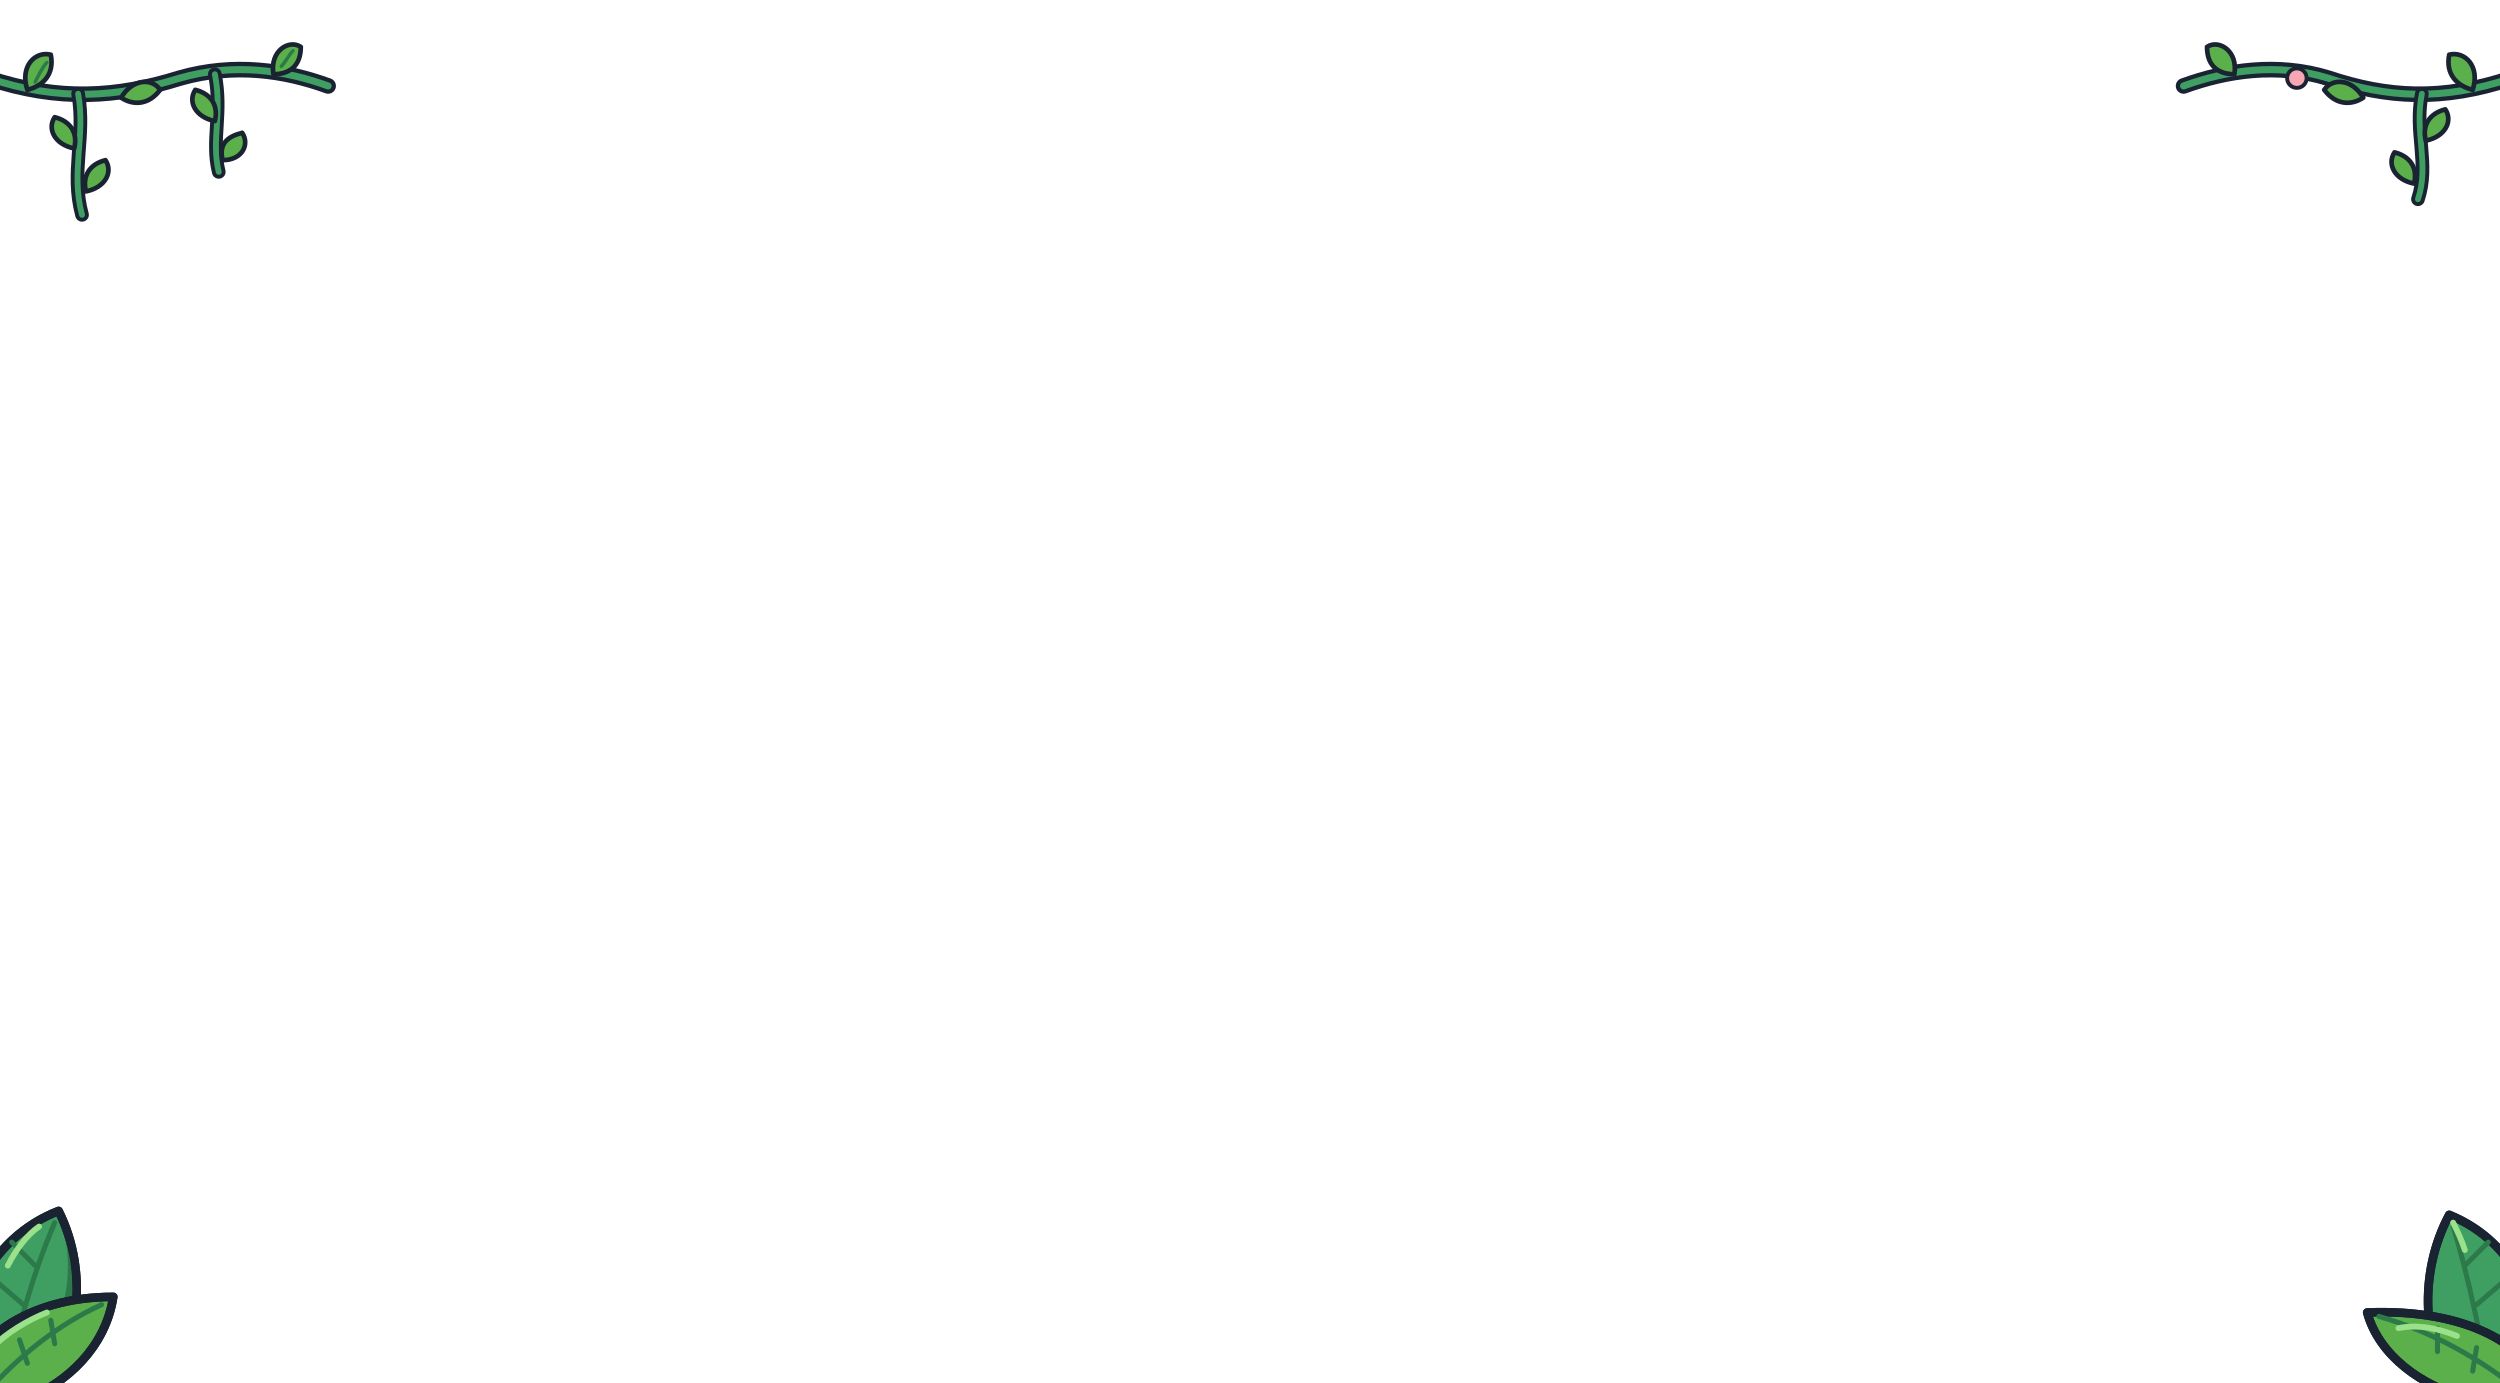
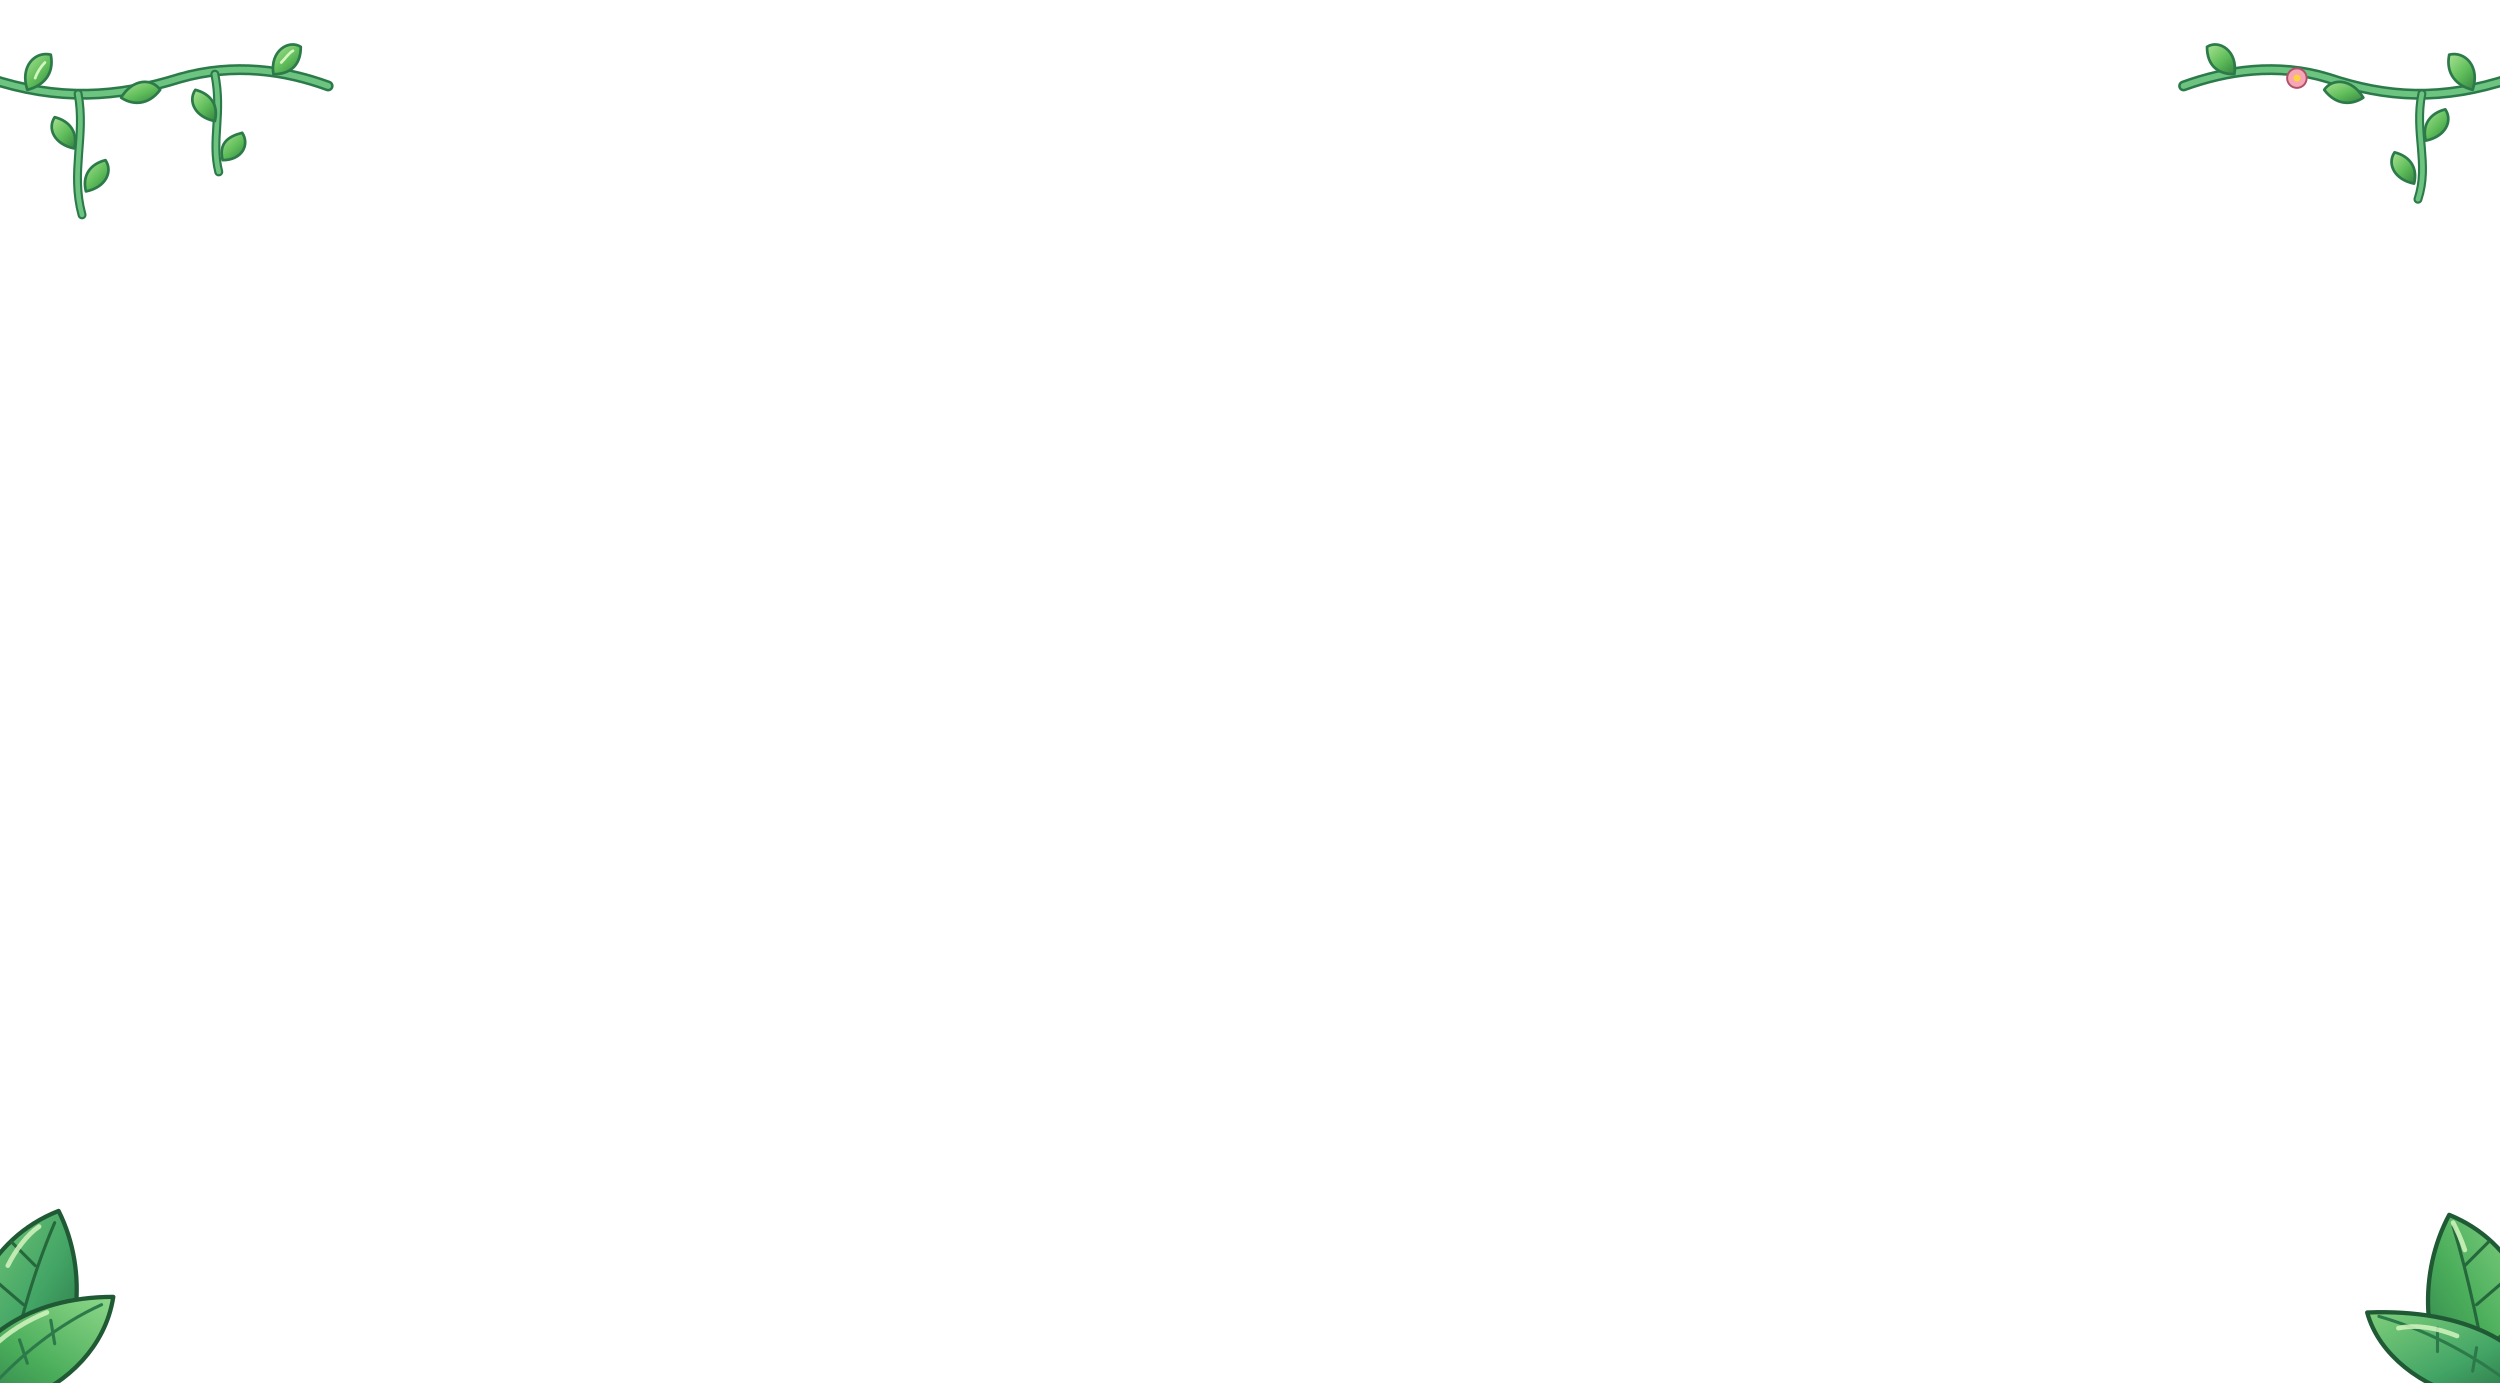
<svg xmlns="http://www.w3.org/2000/svg" viewBox="0 0 1280 708" class="paint-svg" aria-hidden="true">
-   <g stroke="#1a2332" stroke-linejoin="round" stroke-linecap="round">
+   <defs>
+     <linearGradient id="g-f-leaf" x1=".1" y1="0" x2=".9" y2="1">
+       <stop offset="0" stop-color="#a4e08e" />
+       <stop offset=".55" stop-color="#5fbd5a" />
+       <stop offset="1" stop-color="#3a8a44" />
+     </linearGradient>
+     <linearGradient id="g-f-big" x1="0" y1="0" x2="1" y2="1">
+       <stop offset="0" stop-color="#7fcf7a" />
+       <stop offset=".55" stop-color="#43a566" />
+       <stop offset="1" stop-color="#25683c" />
+     </linearGradient>
+     <linearGradient id="g-f-big2" x1="1" y1="0" x2="0" y2="1">
+       <stop offset="0" stop-color="#8fd88a" />
+       <stop offset=".55" stop-color="#4bae5b" />
+       <stop offset="1" stop-color="#2c7a4a" />
+     </linearGradient>
+   </defs>
+   <g stroke-linejoin="round" stroke-linecap="round">
    <g class="g-ivy">
-       <path d="M-6 40C30 52 60 50 92 40C120 32 146 36 168 44" fill="none" stroke-width="8" />
-       <path d="M-6 40C30 52 60 50 92 40C120 32 146 36 168 44" fill="none" stroke="#3f9f63" stroke-width="3.6" />
-       <path d="M40 48C44 70 36 88 42 110M110 38C114 58 108 72 112 88" fill="none" stroke-width="7" />
-       <path d="M40 48C44 70 36 88 42 110M110 38C114 58 108 72 112 88" fill="none" stroke="#3f9f63" stroke-width="3" />
-       <g fill="#5bb04b" stroke-width="2.4">
+       <path d="M-6 40C30 52 60 50 92 40C120 32 146 36 168 44" fill="none" stroke="#2c7a4a" stroke-width="5.6" />
+       <path d="M-6 40C30 52 60 50 92 40C120 32 146 36 168 44" fill="none" stroke="#6cc480" stroke-width="3" />
+       <path d="M40 48C44 70 36 88 42 110M110 38C114 58 108 72 112 88" fill="none" stroke="#2c7a4a" stroke-width="4.6" />
+       <path d="M40 48C44 70 36 88 42 110M110 38C114 58 108 72 112 88" fill="none" stroke="#6cc480" stroke-width="2.4" />
+       <g fill="url(#g-f-leaf)" stroke="#2c7a4a" stroke-width="1.4">
        <path d="M14 46c-4-12 4-20 12-18c2 10-4 16-12 18z" />
        <path d="M62 50c6-10 16-10 20-4c-6 8-14 8-20 4z" />
        <path d="M140 38c-2-12 8-18 14-14c0 10-6 14-14 14z" />
        <path d="M38 76c-10-2-14-10-10-16c8 2 12 8 10 16z" />
        <path d="M44 98c10-2 14-10 10-16c-8 2-12 8-10 16z" />
        <path d="M110 62c-10-2-14-10-10-16c8 2 12 8 10 16z" />
        <path d="M114 82c10 0 14-8 10-14c-8 2-12 6-10 14z" />
      </g>
-       <path d="M18 42c2-4 4-8 6-10M144 34c2-2 4-6 6-8" fill="none" stroke="#2c7a4a" stroke-width="1.8" />
+       <path d="M18 40c1-3 3-6 5-8M144 32c2-2 4-5 6-6" fill="none" stroke="#d4f5c0" stroke-width="1.4" />
    </g>
    <g class="g-ivy g-ivy-2">
-       <path d="M1286 40C1250 52 1222 50 1192 40C1166 32 1140 36 1118 44" fill="none" stroke-width="8" />
-       <path d="M1286 40C1250 52 1222 50 1192 40C1166 32 1140 36 1118 44" fill="none" stroke="#3f9f63" stroke-width="3.6" />
-       <path d="M1240 48C1236 68 1244 84 1238 102" fill="none" stroke-width="7" />
-       <path d="M1240 48C1236 68 1244 84 1238 102" fill="none" stroke="#3f9f63" stroke-width="3" />
-       <g fill="#5bb04b" stroke-width="2.4">
+       <path d="M1286 40C1250 52 1222 50 1192 40C1166 32 1140 36 1118 44" fill="none" stroke="#2c7a4a" stroke-width="5.6" />
+       <path d="M1286 40C1250 52 1222 50 1192 40C1166 32 1140 36 1118 44" fill="none" stroke="#6cc480" stroke-width="3" />
+       <path d="M1240 48C1236 68 1244 84 1238 102" fill="none" stroke="#2c7a4a" stroke-width="4.6" />
+       <path d="M1240 48C1236 68 1244 84 1238 102" fill="none" stroke="#6cc480" stroke-width="2.4" />
+       <g fill="url(#g-f-leaf)" stroke="#2c7a4a" stroke-width="1.4">
        <path d="M1266 46c4-12-4-20-12-18c-2 10 4 16 12 18z" />
        <path d="M1210 50c-6-10-16-10-20-4c6 8 14 8 20 4z" />
        <path d="M1144 38c2-12-8-18-14-14c0 10 6 14 14 14z" />
        <path d="M1242 72c10-2 14-10 10-16c-8 2-12 8-10 16z" />
        <path d="M1236 94c-10-2-14-10-10-16c8 2 12 8 10 16z" />
      </g>
-       <circle cx="1176" cy="40" r="5" fill="#f7a6b4" stroke-width="2" />
+       <circle cx="1176" cy="40" r="5" fill="#f7a6b4" stroke="#b0506a" stroke-width="1" />
+       <circle cx="1176" cy="40" r="1.8" fill="#ffd23f" />
    </g>
-     <path d="M-20 716C-24 672 -6 634 30 620C46 652 40 690 22 716Z" fill="#3f9f63" stroke-width="4.4" />
-     <path d="M14 700C34 680 40 650 30 620C42 652 38 690 22 716Z" fill="#2c7a4a" stroke="none" />
-     <path d="M-20 716C-24 672 -6 634 30 620C46 652 40 690 22 716Z" fill="none" stroke-width="4.4" />
-     <path d="M2 716C8 684 16 654 28 626M8 690l-14-10M12 668l-14-12M18 648l-12-12" fill="none" stroke="#2c7a4a" stroke-width="2.6" />
-     <path d="M-24 716C-16 686 14 664 58 664C54 690 34 708 14 716Z" fill="#5bb04b" stroke-width="4.4" />
-     <path d="M14 716C36 704 50 688 58 664C54 690 34 708 14 716Z" fill="#3f9f63" stroke="none" />
-     <path d="M-24 716C-16 686 14 664 58 664C54 690 34 708 14 716Z" fill="none" stroke-width="4.4" />
-     <path d="M-6 712C10 694 30 678 52 668M14 698l-4-12M28 688l-2-12" fill="none" stroke="#2c7a4a" stroke-width="2.6" />
-     <path d="M-4 690c8-8 18-14 28-18M4 648c4-8 10-16 16-20" fill="none" stroke="#9be08a" stroke-width="3" />
-     <path d="M1300 716C1304 670 1288 636 1254 622C1238 652 1240 690 1258 716Z" fill="#3f9f63" stroke-width="4.4" />
-     <path d="M1282 700C1296 682 1296 652 1282 632C1300 648 1306 684 1296 716H1270Z" fill="#2c7a4a" stroke="none" />
-     <path d="M1300 716C1304 670 1288 636 1254 622C1238 652 1240 690 1258 716Z" fill="none" stroke-width="4.4" />
-     <path d="M1276 716C1270 684 1264 654 1256 628M1272 690l14-10M1268 668l14-12M1262 648l12-12" fill="none" stroke="#2c7a4a" stroke-width="2.6" />
-     <path d="M1304 716C1296 688 1262 670 1212 672C1218 694 1240 710 1264 716Z" fill="#5bb04b" stroke-width="4.4" />
-     <path d="M1264 716C1286 712 1300 708 1304 716Z" fill="#3f9f63" stroke="none" />
-     <path d="M1304 716C1296 688 1262 670 1212 672C1218 694 1240 710 1264 716Z" fill="none" stroke-width="4.4" />
-     <path d="M1290 712C1270 696 1246 682 1218 674M1266 702l2-12M1248 692l0-12" fill="none" stroke="#2c7a4a" stroke-width="2.6" />
-     <path d="M1228 680c10-2 20 0 30 4M1262 640c-2-6-4-10-6-14" fill="none" stroke="#9be08a" stroke-width="3" />
+     <path d="M-20 716C-24 672 -6 634 30 620C46 652 40 690 22 716Z" fill="url(#g-f-big)" stroke="#1f5a35" stroke-width="2.2" />
+     <path d="M2 716C8 684 16 654 28 626M8 690l-14-10M12 668l-14-12M18 648l-12-12" fill="none" stroke="#25683c" stroke-width="1.6" />
+     <path d="M-24 716C-16 686 14 664 58 664C54 690 34 708 14 716Z" fill="url(#g-f-big2)" stroke="#1f5a35" stroke-width="2.2" />
+     <path d="M-6 712C10 694 30 678 52 668M14 698l-4-12M28 688l-2-12" fill="none" stroke="#2c7a4a" stroke-width="1.6" />
+     <path d="M-4 690c8-8 18-14 28-18M4 648c4-8 10-16 16-20" fill="none" stroke="#d4f5c0" stroke-width="2.4" opacity=".85" />
+     <path d="M1300 716C1304 670 1288 636 1254 622C1238 652 1240 690 1258 716Z" fill="url(#g-f-big2)" stroke="#1f5a35" stroke-width="2.2" />
+     <path d="M1276 716C1270 684 1264 654 1256 628M1272 690l14-10M1268 668l14-12M1262 648l12-12" fill="none" stroke="#25683c" stroke-width="1.6" />
+     <path d="M1304 716C1296 688 1262 670 1212 672C1218 694 1240 710 1264 716Z" fill="url(#g-f-big)" stroke="#1f5a35" stroke-width="2.2" />
+     <path d="M1290 712C1270 696 1246 682 1218 674M1266 702l2-12M1248 692l0-12" fill="none" stroke="#2c7a4a" stroke-width="1.6" />
+     <path d="M1228 680c10-2 20 0 30 4M1262 640c-2-6-4-10-6-14" fill="none" stroke="#d4f5c0" stroke-width="2.4" opacity=".85" />
  </g>
</svg>
